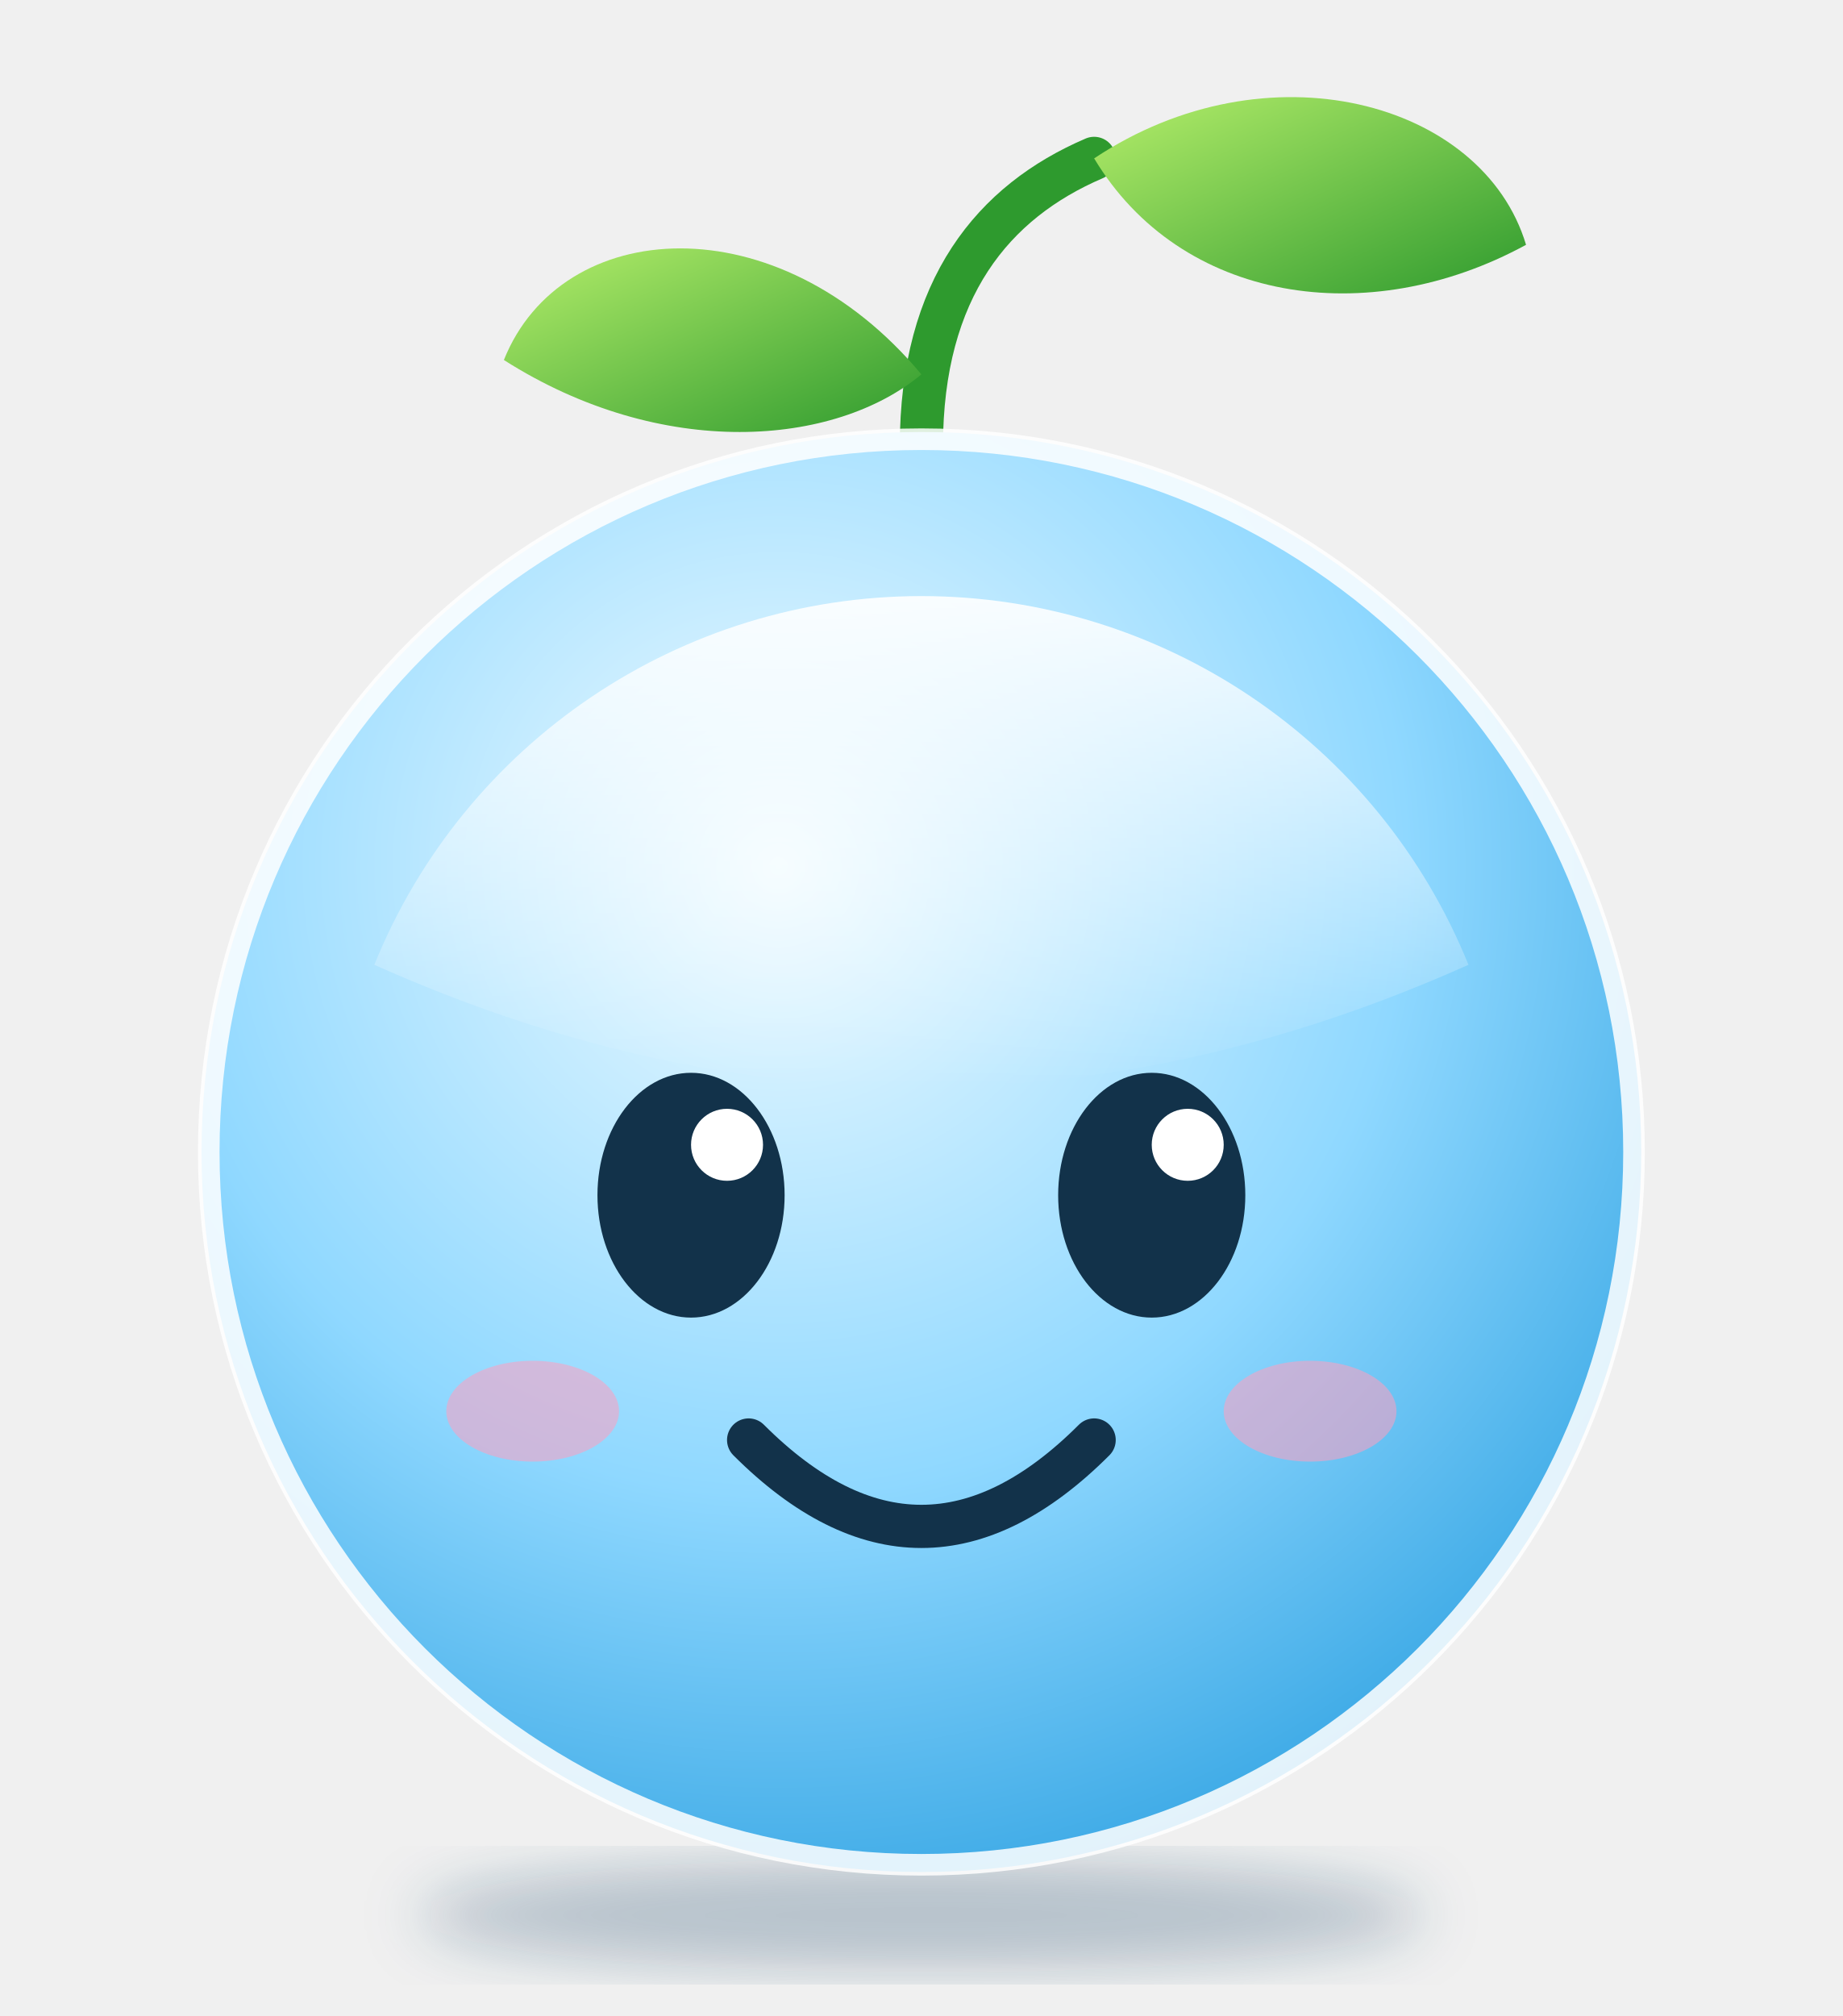
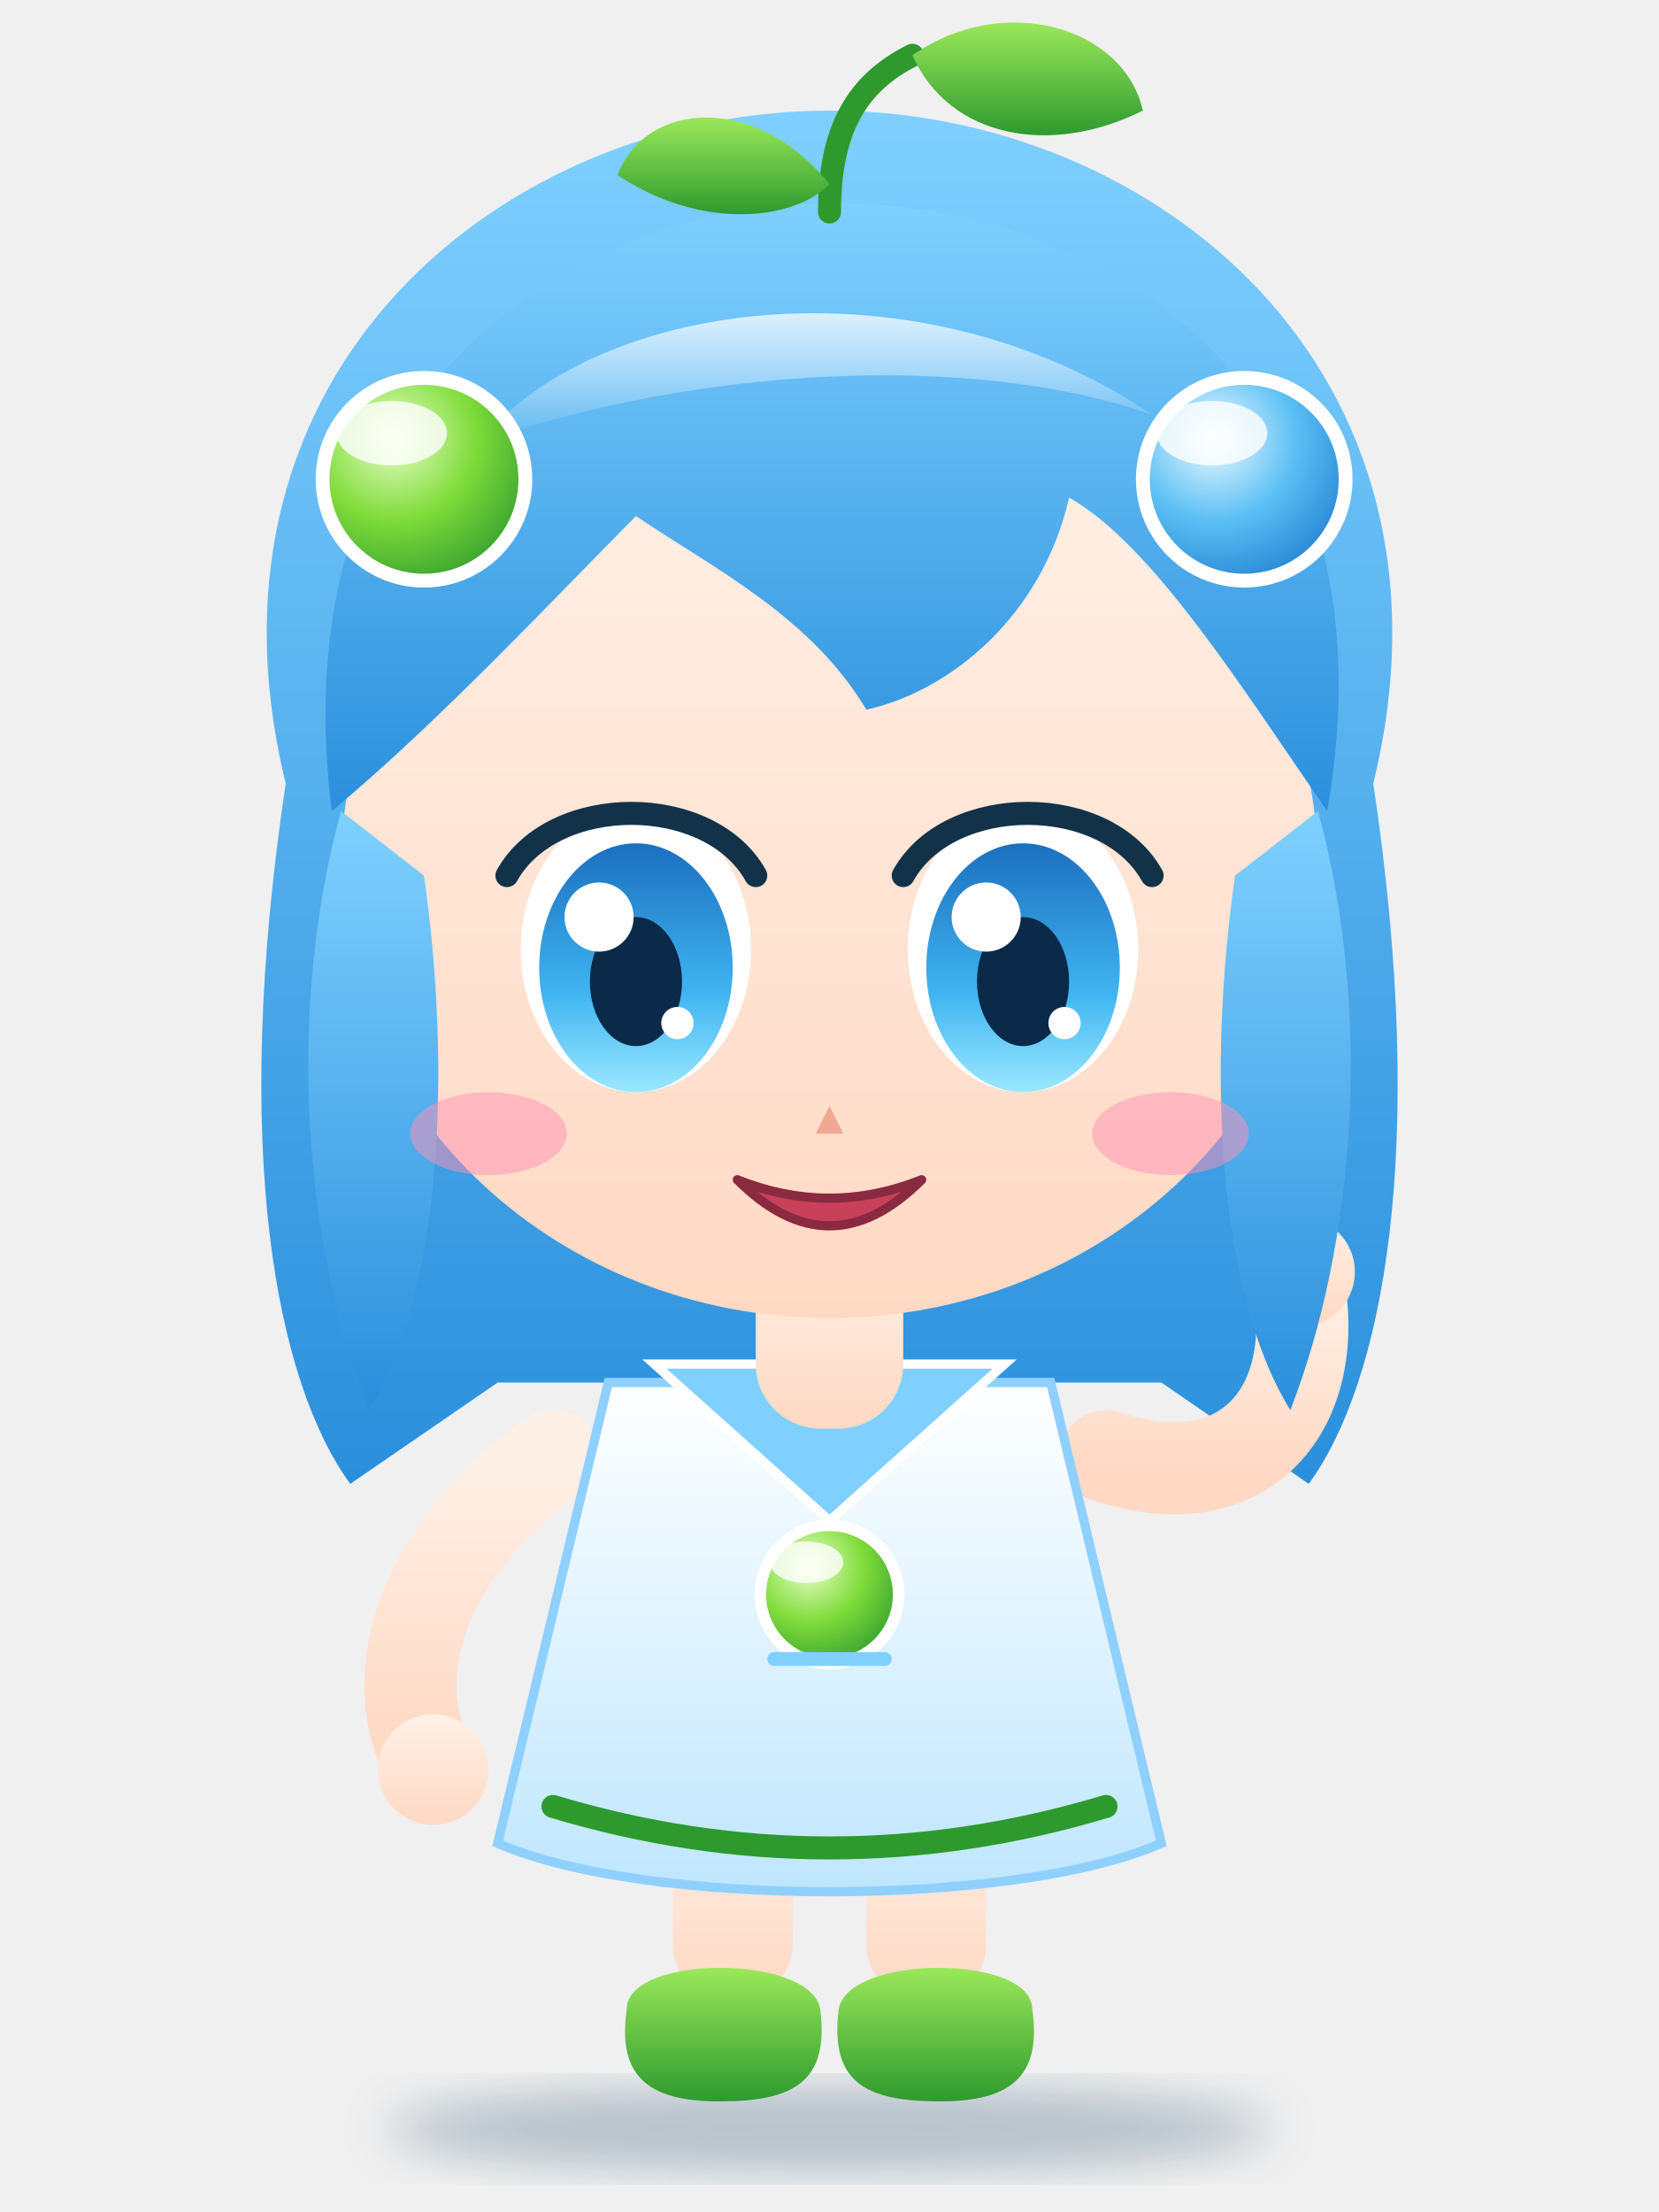
- <svg xmlns="http://www.w3.org/2000/svg" viewBox="0 0 256 280" width="256" height="280">
+ <svg xmlns="http://www.w3.org/2000/svg" viewBox="0 0 360 480" width="360" height="480">
  <defs>
-     <radialGradient id="body" cx="40%" cy="30%" r="80%">
-       <stop offset="0" stop-color="#f0fbff" />
-       <stop offset=".55" stop-color="#8fd8ff" />
-       <stop offset="1" stop-color="#2a9fe0" />
-     </radialGradient>
-     <linearGradient id="gloss" x1="0" y1="0" x2="0" y2="1">
-       <stop offset="0" stop-color="#fff" stop-opacity=".9" />
+     <linearGradient id="hair" x1="0" y1="0" x2="0" y2="1">
+       <stop offset="0" stop-color="#7fd0ff" />
+       <stop offset="1" stop-color="#2a8fdc" />
+     </linearGradient>
+     <linearGradient id="hairhi" x1="0" y1="0" x2="0" y2="1">
+       <stop offset="0" stop-color="#fff" stop-opacity=".75" />
      <stop offset="1" stop-color="#fff" stop-opacity="0" />
    </linearGradient>
-     <linearGradient id="leaf" x1="0" y1="0" x2="1" y2="1">
-       <stop offset="0" stop-color="#b5ee6a" />
+     <linearGradient id="skin" x1="0" y1="0" x2="0" y2="1">
+       <stop offset="0" stop-color="#fff0e6" />
+       <stop offset="1" stop-color="#ffd9c4" />
+     </linearGradient>
+     <linearGradient id="dress" x1="0" y1="0" x2="0" y2="1">
+       <stop offset="0" stop-color="#ffffff" />
+       <stop offset="1" stop-color="#bfe6ff" />
+     </linearGradient>
+     <linearGradient id="iris" x1="0" y1="0" x2="0" y2="1">
+       <stop offset="0" stop-color="#1c6fbf" />
+       <stop offset=".6" stop-color="#3fb4f0" />
+       <stop offset="1" stop-color="#9be8ff" />
+     </linearGradient>
+     <radialGradient id="orbg" cx="35%" cy="30%" r="80%">
+       <stop offset="0" stop-color="#e9ffc8" />
+       <stop offset=".5" stop-color="#7fdc3a" />
+       <stop offset="1" stop-color="#2e9a2e" />
+     </radialGradient>
+     <radialGradient id="orbb" cx="35%" cy="30%" r="80%">
+       <stop offset="0" stop-color="#f0fbff" />
+       <stop offset=".5" stop-color="#5cc0f5" />
+       <stop offset="1" stop-color="#1f7fd0" />
+     </radialGradient>
+     <linearGradient id="shoe" x1="0" y1="0" x2="0" y2="1">
+       <stop offset="0" stop-color="#9be85a" />
      <stop offset="1" stop-color="#2e9a2e" />
    </linearGradient>
    <filter id="soft">
-       <feGaussianBlur stdDeviation="4" />
+       <feGaussianBlur stdDeviation="5" />
    </filter>
  </defs>
-   <ellipse cx="128" cy="266" rx="70" ry="8" fill="#0a3a60" opacity=".25" filter="url(#soft)" />
-   <path d="M128 62 C128 40 138 28 152 22" fill="none" stroke="#2e9a2e" stroke-width="6" stroke-linecap="round" />
-   <path d="M152 22 C176 6 206 14 212 34 C190 46 164 42 152 22 Z" fill="url(#leaf)" />
-   <path d="M128 52 C108 28 78 30 70 50 C92 64 116 62 128 52 Z" fill="url(#leaf)" />
-   <circle cx="128" cy="160" r="100" fill="url(#body)" />
-   <circle cx="128" cy="160" r="99" fill="none" stroke="#fff" stroke-opacity=".85" stroke-width="3" />
-   <path d="M52 134 A82 82 0 0 1 204 134 Q128 168 52 134 Z" fill="url(#gloss)" />
-   <ellipse cx="96" cy="166" rx="13" ry="17" fill="#12324a" />
-   <ellipse cx="160" cy="166" rx="13" ry="17" fill="#12324a" />
-   <circle cx="101" cy="159" r="5" fill="#fff" />
-   <circle cx="165" cy="159" r="5" fill="#fff" />
-   <path d="M104 200 Q128 224 152 200" fill="none" stroke="#12324a" stroke-width="6" stroke-linecap="round" />
-   <ellipse cx="74" cy="196" rx="12" ry="7" fill="#ff9ec0" opacity=".55" />
-   <ellipse cx="182" cy="196" rx="12" ry="7" fill="#ff9ec0" opacity=".55" />
+   <ellipse cx="180" cy="462" rx="96" ry="10" fill="#0a3a60" opacity=".25" filter="url(#soft)" />
+   <path d="M62 170 C40 80 110 24 180 24 C250 24 320 80 298 170 C310 250 300 300 284 322 L252 300 L108 300 L76 322 C60 300 50 250 62 170 Z" fill="url(#hair)" />
+   <rect x="146" y="388" width="26" height="46" rx="12" fill="url(#skin)" />
+   <rect x="188" y="388" width="26" height="46" rx="12" fill="url(#skin)" />
+   <path d="M136 436 C136 424 176 424 178 436 C180 452 172 456 156 456 C140 456 134 450 136 436 Z" fill="url(#shoe)" />
+   <path d="M182 436 C184 424 224 424 224 436 C226 450 220 456 204 456 C188 456 180 452 182 436 Z" fill="url(#shoe)" />
+   <path d="M120 316 C92 336 84 362 92 380" fill="none" stroke="url(#skin)" stroke-width="20" stroke-linecap="round" />
+   <path d="M240 316 C270 326 286 306 282 280" fill="none" stroke="url(#skin)" stroke-width="20" stroke-linecap="round" />
+   <circle cx="94" cy="384" r="12" fill="url(#skin)" />
+   <circle cx="282" cy="276" r="12" fill="url(#skin)" />
+   <path d="M132 300 L228 300 L252 400 C220 414 140 414 108 400 Z" fill="url(#dress)" stroke="#8fd0ff" stroke-width="2" />
+   <path d="M120 392 C160 404 200 404 240 392" fill="none" stroke="#2e9a2e" stroke-width="5" stroke-linecap="round" />
+   <path d="M142 296 L180 330 L218 296 Z" fill="#7fd0ff" stroke="#fff" stroke-width="2" />
+   <circle cx="180" cy="346" r="15" fill="url(#orbg)" stroke="#fff" stroke-width="2.5" />
+   <ellipse cx="175" cy="339" rx="8" ry="4.5" fill="#fff" opacity=".8" />
+   <path d="M168 360 L192 360" stroke="#7fd0ff" stroke-width="3" stroke-linecap="round" />
+   <rect x="164" y="270" width="32" height="40" rx="14" fill="url(#skin)" />
+   <ellipse cx="180" cy="188" rx="106" ry="98" fill="url(#skin)" />
+   <path d="M72 176 C60 80 130 44 180 44 C240 44 304 84 288 176 C270 150 250 118 232 108 C226 134 206 150 188 154 C176 134 156 124 138 112 C122 128 96 156 72 176 Z" fill="url(#hair)" />
+   <path d="M104 96 C130 64 200 56 250 90 C210 76 150 80 104 96 Z" fill="url(#hairhi)" />
+   <path d="M74 176 C62 220 66 270 80 306 C96 280 98 232 92 190 Z" fill="url(#hair)" />
+   <path d="M286 176 C298 220 294 270 280 306 C264 280 262 232 268 190 Z" fill="url(#hair)" />
+   <g>
+     <ellipse cx="138" cy="206" rx="25" ry="31" fill="#fff" />
+     <ellipse cx="138" cy="210" rx="21" ry="27" fill="url(#iris)" />
+     <ellipse cx="138" cy="213" rx="10" ry="14" fill="#0b2a4a" />
+     <circle cx="130" cy="199" r="7.5" fill="#fff" />
+     <circle cx="147" cy="222" r="3.5" fill="#fff" />
+     <path d="M110 190 C120 172 154 172 164 190" fill="none" stroke="#12324a" stroke-width="5" stroke-linecap="round" />
+   </g>
+   <g>
+     <ellipse cx="222" cy="206" rx="25" ry="31" fill="#fff" />
+     <ellipse cx="222" cy="210" rx="21" ry="27" fill="url(#iris)" />
+     <ellipse cx="222" cy="213" rx="10" ry="14" fill="#0b2a4a" />
+     <circle cx="214" cy="199" r="7.5" fill="#fff" />
+     <circle cx="231" cy="222" r="3.5" fill="#fff" />
+     <path d="M196 190 C206 172 240 172 250 190" fill="none" stroke="#12324a" stroke-width="5" stroke-linecap="round" />
+   </g>
+   <ellipse cx="106" cy="246" rx="17" ry="9" fill="#ff8fb4" opacity=".5" />
+   <ellipse cx="254" cy="246" rx="17" ry="9" fill="#ff8fb4" opacity=".5" />
+   <path d="M180 240 l-3 6 h6 z" fill="#f0a890" />
+   <path d="M160 256 Q180 276 200 256 Q180 264 160 256 Z" fill="#c8405a" stroke="#8a2a40" stroke-width="2" stroke-linejoin="round" />
+   <circle cx="92" cy="104" r="22" fill="url(#orbg)" stroke="#fff" stroke-width="3" />
+   <ellipse cx="85" cy="94" rx="12" ry="7" fill="#fff" opacity=".8" />
+   <circle cx="270" cy="104" r="22" fill="url(#orbb)" stroke="#fff" stroke-width="3" />
+   <ellipse cx="263" cy="94" rx="12" ry="7" fill="#fff" opacity=".8" />
+   <path d="M180 46 C180 28 186 18 198 12" fill="none" stroke="#2e9a2e" stroke-width="5" stroke-linecap="round" />
+   <path d="M198 12 C218 -2 244 6 248 24 C228 34 206 30 198 12 Z" fill="url(#shoe)" />
+   <path d="M180 40 C164 20 140 22 134 38 C152 50 172 48 180 40 Z" fill="url(#shoe)" />
</svg>
